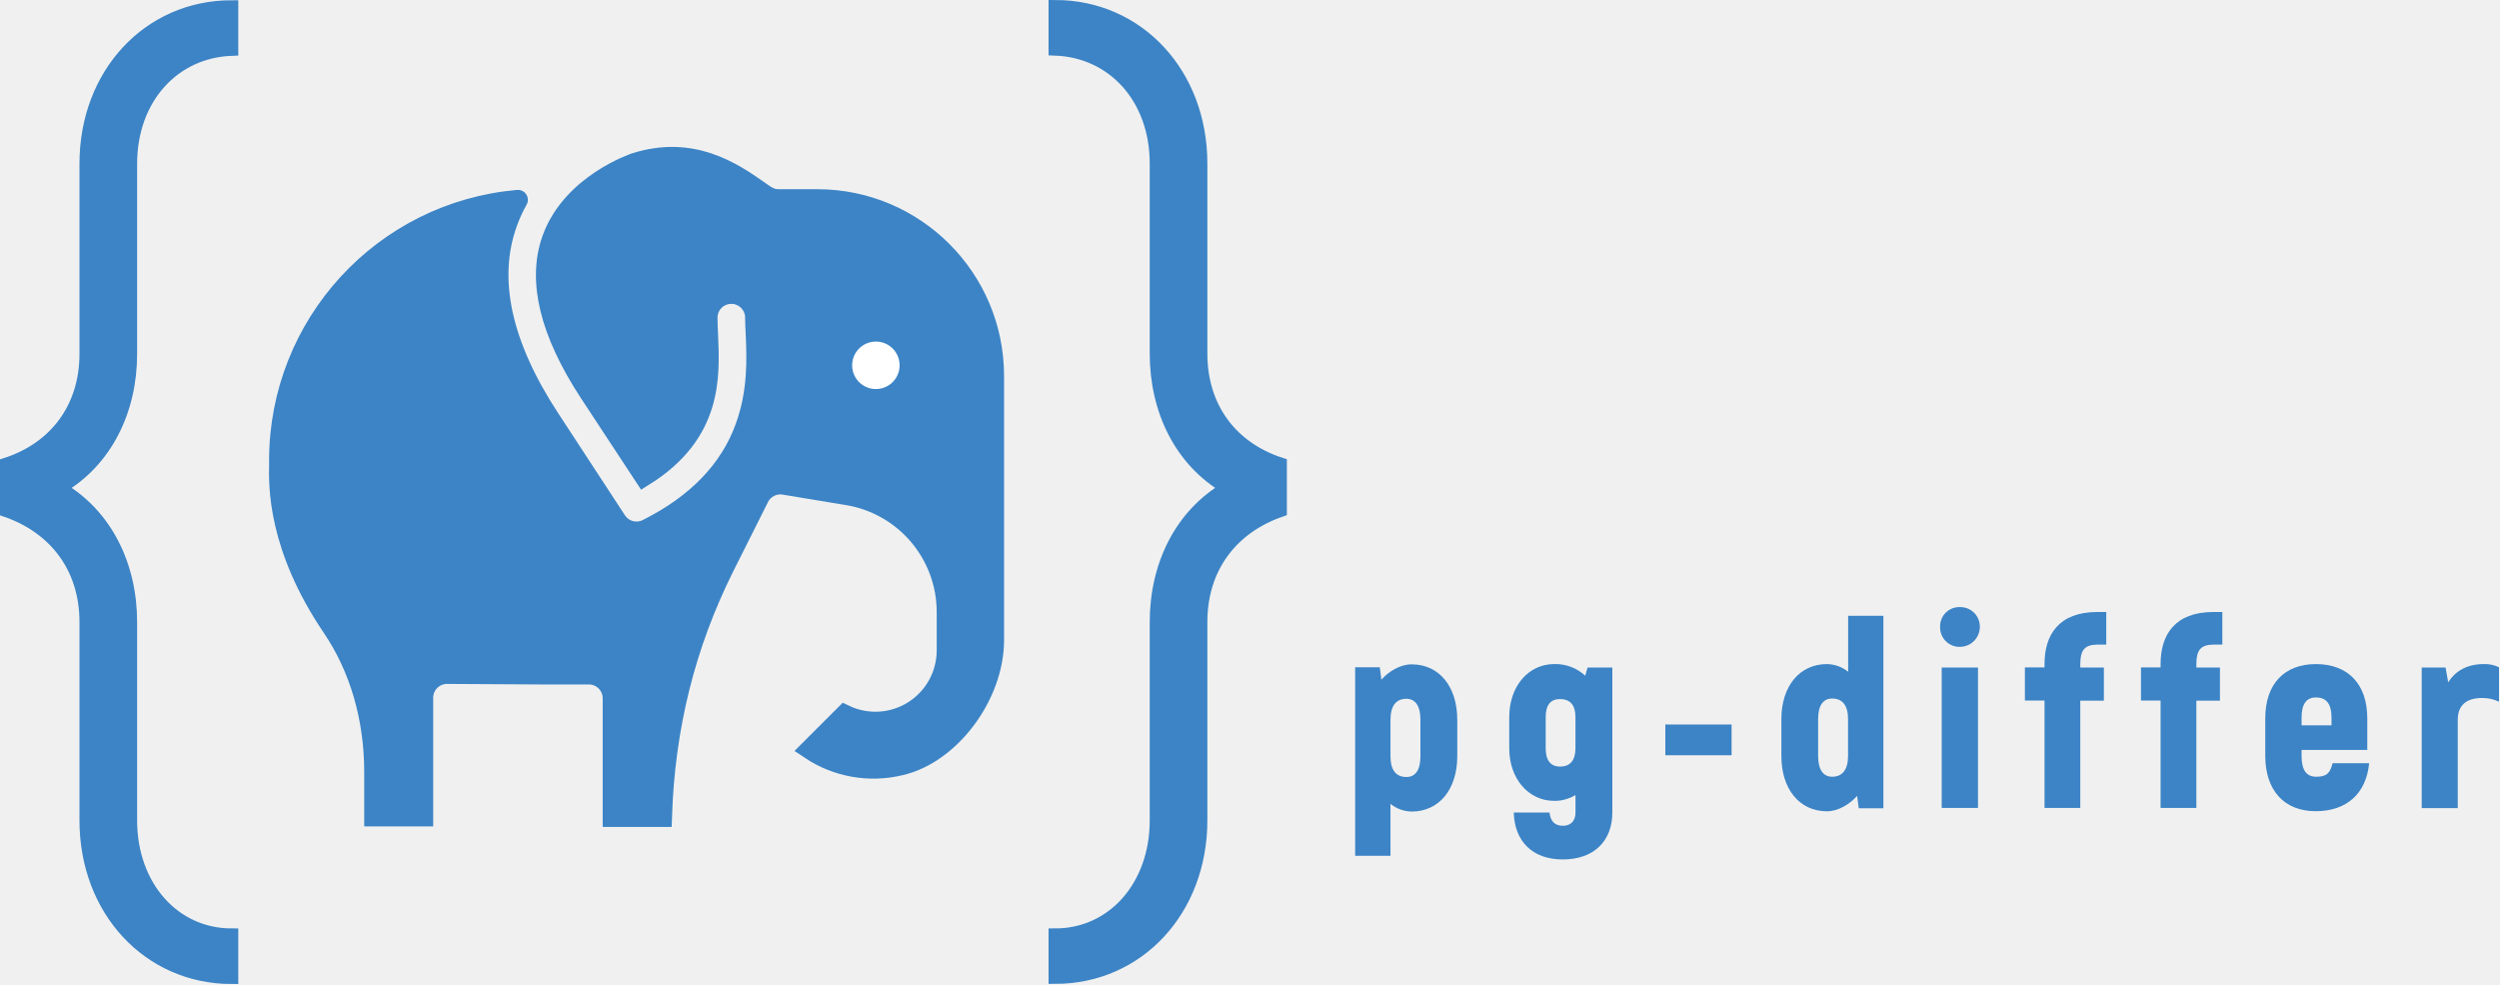
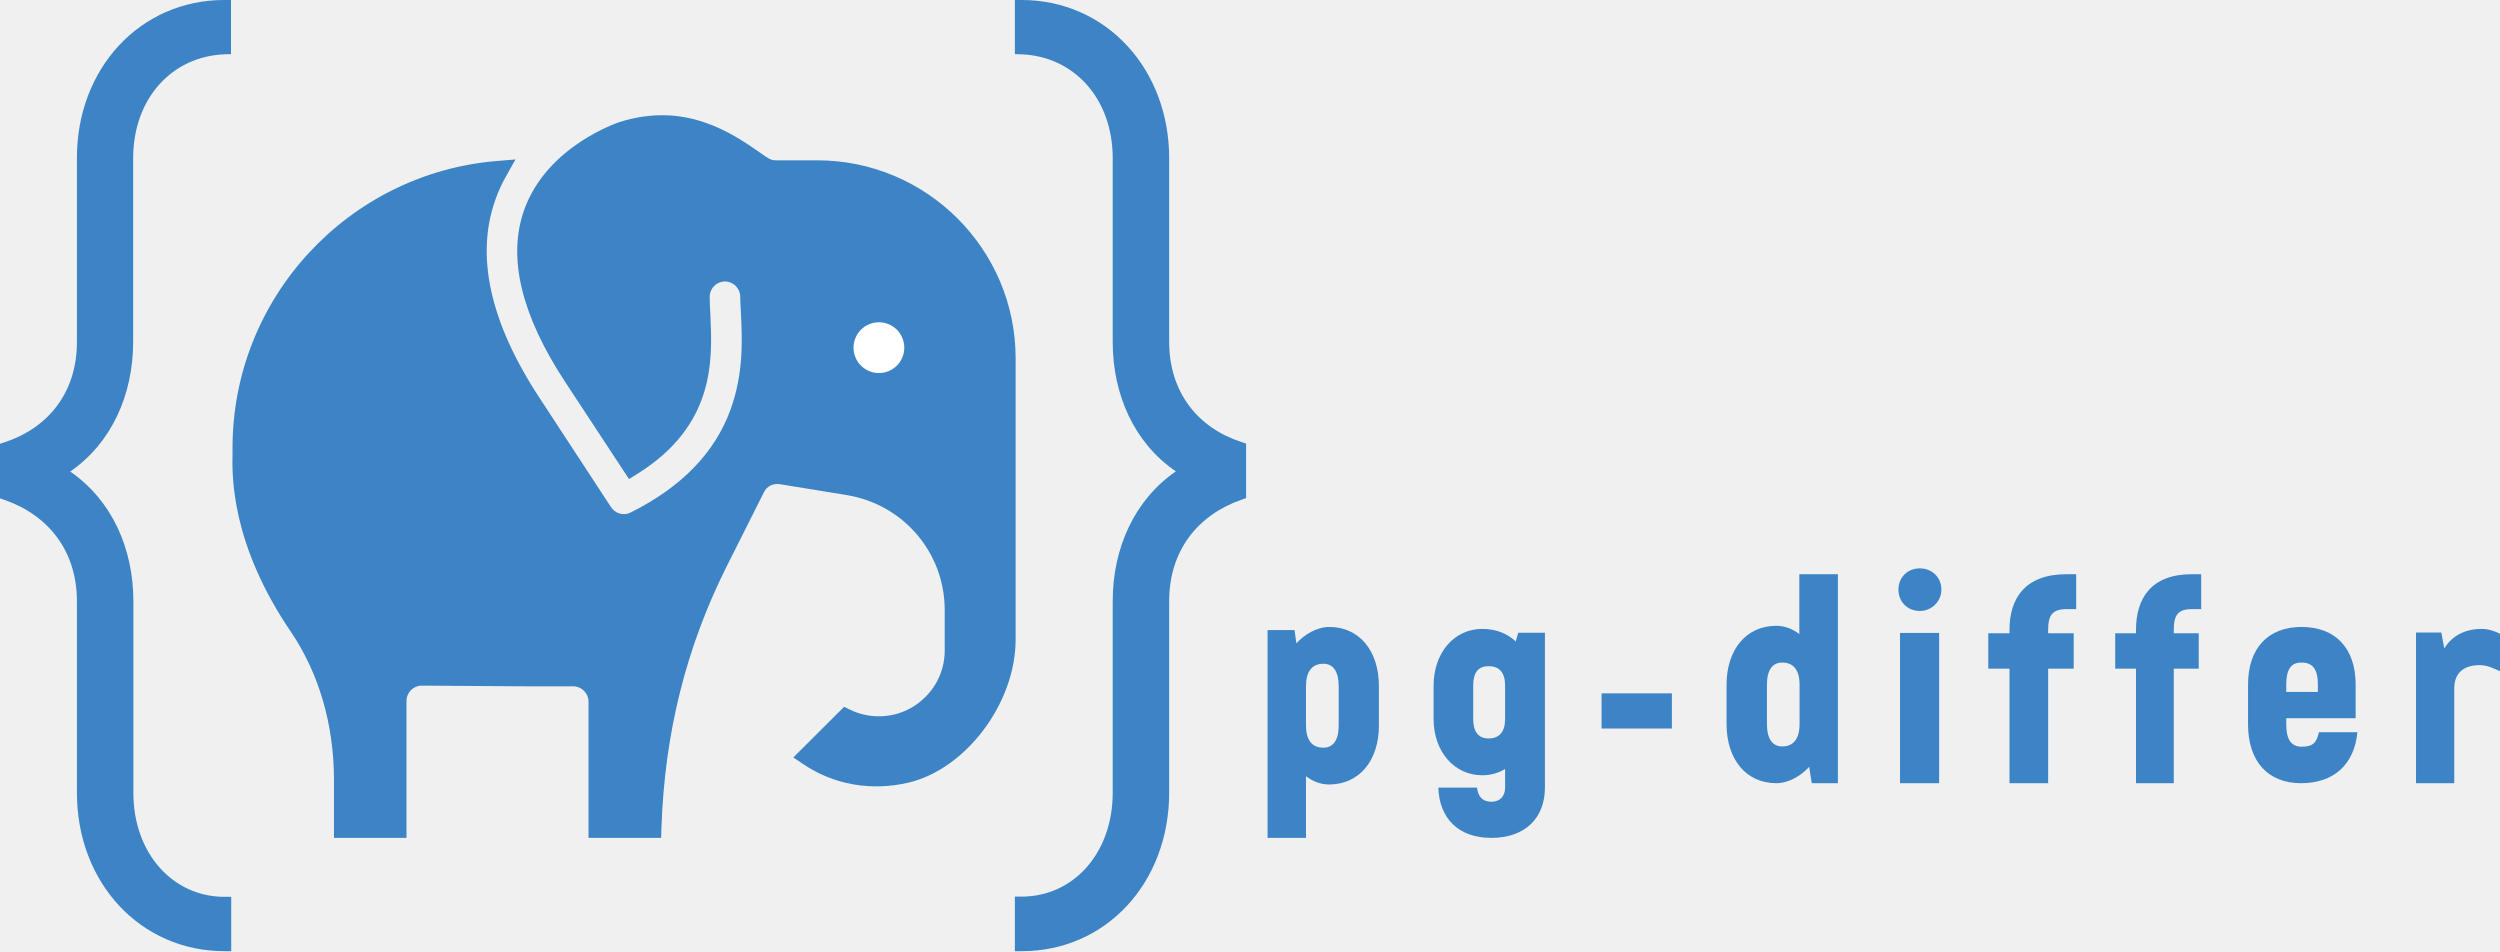
- <svg xmlns="http://www.w3.org/2000/svg" width="1131.6" height="445.41" viewBox="0 0 1131.6 445.41">
-   <path d="M311.43,187.75a66,66,0,0,0-4.83,10.63c-9.06,25.36-2.54,55.07,19.2,88.28L356.12,333a10.75,10.75,0,0,0,13.77,3.75c22.46-11.23,37.44-26.69,44.44-46.14,5.92-16.3,5.2-31.52,4.71-42.76-.12-2.65-.24-4.83-.24-6.76a10.75,10.75,0,0,0-21.5,0c0,2.42.12,5,.25,7.73.84,19.08,2.05,44.57-29,64L343.68,275c-17.88-27.3-23.55-50.61-16.91-69.33,8.94-25.12,37.44-34.54,37.68-34.66,25.85-8.21,44,4.1,55.92,12.44,3.26,2.29,5.32,4,9.18,4h17.51a80.06,80.06,0,0,1,80,80V387c0,25.12-19.81,51.58-42.39,56.77a51.62,51.62,0,0,1-40.95-7.25l15.7-15.7a32.26,32.26,0,0,0,46.14-29.11V374.47a53.59,53.59,0,0,0-44.93-53L432,316.74a10.7,10.7,0,0,0-11.36,5.8l-15.82,31.52c-17.51,35.15-26.81,72.23-28.14,113.05H354.31V413.36a10.77,10.77,0,0,0-10.75-10.75h-21.5l-42.76-.24a10.77,10.77,0,0,0-10.75,10.75v53.75H246.33V446.82c0-24.52-6.64-47.23-19.08-65.58-24.88-36.72-24.16-64.5-24-73.56v-2.05A118.44,118.44,0,0,1,311.43,187.75" transform="translate(-76.9 -97.3)" fill="#3c84c6" stroke="#3c84c6" stroke-linecap="round" stroke-miterlimit="10" stroke-width="9" />
-   <circle cx="473.52" cy="262.63" r="10.75" transform="translate(-124.57 18.52) rotate(-13.28)" fill="#fff" />
-   <path d="M600.52,257.36v-86c0-29.92-19.63-50.95-45.81-51.89V100.3c37.4,0,65.91,30.38,65.91,71.05v86c0,25.24,14.49,43,36,50v21c-21.51,7.48-36,25.25-36,50.49v89.75c0,40.67-28.51,71.05-65.91,71.05V520.54c26.18,0,45.81-22,45.81-51.89V378.9c0-25.71,11.22-48.62,32.26-60.77C611.74,306,600.52,283.07,600.52,257.36ZM103.74,318.13c21,12.15,32.25,35.06,32.25,60.77v89.75c0,29.92,19.63,51.89,45.81,51.89V539.7c-37.4,0-65.91-30.38-65.91-71.05V378.9c0-25.24-14.49-43-36-50.49v-21c21.5-7,36-24.78,36-50v-86c0-40.67,28.51-71,65.91-71v19.16c-26.18.94-45.81,22-45.81,51.89v86C136,283.07,124.77,306,103.74,318.13Z" transform="translate(-76.9 -97.3)" fill="#3c84c6" />
-   <path d="M600.52,257.36v-86c0-29.92-19.63-50.95-45.81-51.89V100.3c37.4,0,65.91,30.38,65.91,71.05v86c0,25.24,14.49,43,36,50v21c-21.51,7.48-36,25.25-36,50.49v89.75c0,40.67-28.51,71.05-65.91,71.05V520.54c26.18,0,45.81-22,45.81-51.89V378.9c0-25.71,11.22-48.62,32.26-60.77C611.74,306,600.52,283.07,600.52,257.36ZM103.74,318.13c21,12.15,32.25,35.06,32.25,60.77v89.75c0,29.92,19.63,51.89,45.81,51.89V539.7c-37.4,0-65.91-30.38-65.91-71.05V378.9c0-25.24-14.49-43-36-50.49v-21c21.5-7,36-24.78,36-50v-86c0-40.67,28.51-71,65.91-71v19.16c-26.18.94-45.81,22-45.81,51.89v86C136,283.07,124.77,306,103.74,318.13Z" transform="translate(-76.9 -97.3)" fill="none" stroke="#3c84c6" stroke-miterlimit="10" stroke-width="6" />
-   <path d="M736.78,423.08v16.56c0,15-8.28,25-20.64,25a15.7,15.7,0,0,1-9.6-3.48v23.52h-16V399.32h11.16l.72,5.64c3.24-3.72,8.52-6.95,13.68-6.95C728.62,398,736.78,408.08,736.78,423.08Zm-16.68,0c0-6.24-2.28-9.48-6.36-9.48-4.68,0-7.2,3.24-7.2,9.48v16.56c0,6.24,2.52,9.36,7.2,9.36,4.08,0,6.36-3.12,6.36-9.36Z" transform="translate(-76.9 -97.3)" fill="#3c84c6" />
-   <path d="M807,399.45v65.63c0,12.84-8.28,21.24-22.44,21.24-13.92,0-21.84-8.4-22.2-21.24h16.2c.36,3.6,2.16,6,6,6s5.76-2.4,5.76-6v-7.92a18.27,18.27,0,0,1-9.6,2.64c-11.76,0-20.4-10.08-20.4-23.76V421.88c0-13.92,8.64-24,20.4-24a19.83,19.83,0,0,1,14,5.27l1.08-3.71ZM790.3,436V421.88c0-5.4-2.4-8.16-7-8.16-4.32,0-6.48,2.76-6.48,8.16V436c0,5.4,2.16,8.28,6.48,8.28C787.9,444.32,790.3,441.44,790.3,436Z" transform="translate(-76.9 -97.3)" fill="#3c84c6" />
-   <path d="M831,425.24h30v13.92H831Z" transform="translate(-76.9 -97.3)" fill="#3c84c6" />
-   <path d="M929.74,376.05v87.11H918.58l-.72-5.64c-3.24,3.72-8.52,7-13.68,7-12.48,0-20.64-10.08-20.64-25.08V422.84c0-15,8.28-24.95,20.64-24.95a15.64,15.64,0,0,1,9.6,3.48V376.05Zm-16,46.79c0-6.24-2.52-9.36-7.2-9.36-4.08,0-6.36,3.12-6.36,9.36V439.4c0,6.24,2.28,9.48,6.36,9.48,4.68,0,7.2-3.24,7.2-9.48Z" transform="translate(-76.9 -97.3)" fill="#3c84c6" />
-   <path d="M955.42,381.09a8.7,8.7,0,0,1,9-9,8.84,8.84,0,0,1,9,9,9.06,9.06,0,0,1-9,9A8.77,8.77,0,0,1,955.42,381.09Zm.72,18.36h16.44V463H956.14Z" transform="translate(-76.9 -97.3)" fill="#3c84c6" />
-   <path d="M1018.9,397.89v1.56h10.68v15H1018.9V463h-16.2v-48.6h-8.88v-15h8.88v-1.56c0-13.2,6.48-23.52,23.88-23.52h4.08v14.76h-4.08C1020.82,389.13,1018.9,391.65,1018.9,397.89Z" transform="translate(-76.9 -97.3)" fill="#3c84c6" />
-   <path d="M1071.46,397.89v1.56h10.68v15h-10.68V463h-16.2v-48.6h-8.88v-15h8.88v-1.56c0-13.2,6.48-23.52,23.88-23.52h4.08v14.76h-4.08C1073.38,389.13,1071.46,391.65,1071.46,397.89Z" transform="translate(-76.9 -97.3)" fill="#3c84c6" />
-   <path d="M1149.7,442.76c-1.32,13.68-10.08,21.72-24.24,21.72s-22.8-9.36-22.8-25.08V422.48c0-15.48,8.52-24.59,22.92-24.59,14.64,0,23.28,9.11,23.28,24.59v14.28H1119.1v2.64c0,6.6,2.28,9.48,6.6,9.48,4.92,0,6.36-1.8,7.44-6.12Zm-30.6-20.52v3.36h13.56v-3.36c0-6.48-2.4-9.24-7-9.24C1121.38,413,1119.1,415.76,1119.1,422.24Z" transform="translate(-76.9 -97.3)" fill="#3c84c6" />
-   <path d="M1208.5,399.32v15.6a17.23,17.23,0,0,0-7.68-1.68c-6.84,0-11,3.12-11,9.84v40h-16.32V399.45h10.8l1.2,6.71c3.36-5.39,8.88-8.27,16.08-8.27A14.43,14.43,0,0,1,1208.5,399.32Z" transform="translate(-76.9 -97.3)" fill="#3c84c6" />
+ <svg xmlns="http://www.w3.org/2000/svg" viewBox="0 0 1280 487" fill="none">
+   <path d="M820 355H856V373H820V355Z" fill="#3C84C6" />
+   <path d="M1280 324.5V343.663C1277.27 342.396 1273.43 340.541 1269.78 340.541C1261.59 340.541 1256.58 344.341 1256.58 352.518V401H1237V323.843H1249.98L1251.46 332.019C1255.44 325.455 1262.16 322 1270.69 322C1274.11 322 1277.95 323.349 1280 324.5Z" fill="#3C84C6" />
+   <path d="M791 323.724V403.256C791 418.772 780.921 429 763.543 429C746.512 429 736.896 418.772 736.432 403.256H756.243C756.707 407.623 758.908 410.496 763.543 410.496C768.06 410.496 770.609 407.623 770.609 403.256V393.716C767.249 395.786 763.311 396.934 758.908 396.934C744.542 396.934 734 384.752 734 368.202V351.077C734 334.183 744.542 322 758.908 322C765.628 322 771.652 324.184 776.054 328.436L777.329 323.954H791V323.724ZM770.609 368.087V350.963C770.609 344.411 767.713 341.079 762.152 341.079C756.823 341.079 754.274 344.411 754.274 350.963V368.087C754.274 374.639 756.939 378.087 762.152 378.087C767.713 378.087 770.609 374.639 770.609 368.087Z" fill="#3C84C6" />
+   <path d="M1207 374.902C1205.41 391.313 1195.01 401 1178.14 401C1161.07 401 1151 389.718 1151 370.915V350.515C1151 331.94 1161.18 321 1178.37 321C1195.8 321 1206.09 331.94 1206.09 350.515V367.724H1170.57V370.915C1170.57 378.891 1173.29 382.31 1178.48 382.31C1184.37 382.31 1186.07 380.145 1187.31 374.902H1207ZM1170.57 350.287V354.276H1186.75V350.287C1186.75 342.538 1183.92 339.233 1178.48 339.233C1173.29 339.12 1170.57 342.424 1170.57 350.287Z" fill="#3C84C6" />
+   <path d="M706 351.332V371.438C706 389.592 695.817 401.655 680.485 401.655C676.154 401.655 672.058 400.046 668.664 397.404V429H649V322.608H662.811L663.748 329.387C667.727 324.906 674.281 321 680.602 321C695.934 321 706 333.178 706 351.332ZM685.4 351.332C685.4 343.748 682.591 339.842 677.559 339.842C671.824 339.842 668.664 343.748 668.664 351.332V371.438C668.664 379.02 671.824 382.812 677.559 382.812C682.591 382.812 685.4 379.02 685.4 371.438V351.332Z" fill="#3C84C6" />
+   <path d="M941 294V401H927.622L926.283 392.619C922.312 397.097 915.771 401 909.463 401C894.045 401 884 388.83 884 370.691V350.599C884 332.46 894.162 320.406 909.463 320.406C913.784 320.406 917.873 322.012 921.261 324.653V294H941ZM921.378 350.599C921.378 343.022 918.223 339.233 912.499 339.233C907.477 339.233 904.675 343.022 904.675 350.599V370.691C904.675 378.268 907.477 382.171 912.499 382.171C918.223 382.171 921.378 378.268 921.378 370.691V350.599Z" fill="#3C84C6" />
+   <path d="M1112.97 322.411V324.244H1125.75V342.344H1112.97V401H1093.63V342.344H1083V324.244H1093.63V322.411C1093.63 306.487 1101.32 294 1122.14 294H1127V311.871H1122.14C1115.24 311.871 1112.97 314.85 1112.97 322.411Z" fill="#3C84C6" />
+   <path d="M1048.65 322.411V324.244H1061.73V342.344H1048.65V401H1028.87V342.344H1018V324.244H1028.87V322.411C1028.87 306.487 1036.74 294 1058.02 294H1063V311.871H1058.02C1050.97 311.871 1048.65 314.85 1048.65 322.411Z" fill="#3C84C6" />
+   <path d="M972 301.908C972 295.708 976.516 291 983 291C989.136 291 994 295.592 994 301.908C994 307.764 989.136 312.817 983 312.817C976.516 312.817 972 307.994 972 301.908ZM972.81 324.069H992.842V401H972.81V324.069Z" fill="#3C84C6" />
+   <path fill-rule="evenodd" clip-rule="evenodd" d="M317.216 62.493C350.925 51.821 374.664 68.073 389.197 78.199L389.207 78.207L389.219 78.214C389.376 78.325 389.529 78.433 389.678 78.538C393.547 81.265 394.709 82.085 397.268 82.085H418.413C474.48 82.085 520 127.62 520 183.431V327.425C520 343.86 513.54 360.425 503.613 373.665C493.703 386.882 479.956 397.284 464.859 400.778L464.843 400.783C445.941 405.096 426.876 401.787 411.375 391.312L406.193 387.808L432.168 361.894L435.468 363.47C440.051 365.657 444.919 366.748 450.015 366.748C468.533 366.748 483.686 351.631 483.686 333.157V312.291C483.686 283.172 462.76 258.385 433.77 253.524C433.766 253.523 433.763 253.523 433.759 253.522L399.307 247.909C395.809 247.339 392.522 249.064 391.152 251.993L391.121 252.058L372.017 290.06C372.016 290.063 372.015 290.066 372.013 290.068C351.215 331.681 340.243 375.545 338.658 424.009L338.494 429H301.312V359.181C301.312 354.923 297.767 351.386 293.498 351.386H267.51L215.929 351.042C215.924 351.042 215.92 351.042 215.915 351.042C211.652 351.05 208.115 354.583 208.115 358.837V429H170.996V399.422C170.996 370.885 163.206 344.514 148.903 323.439C118.134 278.158 118.811 243.519 119.054 231.986V229.522C118.937 152.298 178.593 88.745 254.226 82.447L263.912 81.64L259.17 90.105C257.087 93.824 255.168 97.775 253.689 102.095L253.678 102.129L253.665 102.163C243.518 130.51 250.463 164.542 276.332 203.874L276.339 203.883L312.855 259.674C312.859 259.68 312.863 259.686 312.867 259.693C315.136 263.069 319.419 264.165 322.866 262.411L322.884 262.402L322.903 262.393C349.121 249.314 366.065 231.637 374.02 209.759C380.756 191.224 380.037 173.815 379.348 160.305L379.346 160.266L379.345 160.228C379.306 159.156 379.245 158.027 379.186 156.908C379.091 155.117 378.996 153.354 378.996 151.903C378.996 147.645 375.45 144.107 371.182 144.107C366.913 144.107 363.367 147.645 363.367 151.903C363.367 154.635 363.477 157.61 363.7 160.835L363.704 160.896L363.728 161.419C364.238 172.703 364.875 186.805 360.45 201.064C355.888 215.767 346.085 230.283 326.35 242.605L322.058 245.284L289.287 195.429C267.357 162.031 259.545 132.274 268.4 107.413L268.401 107.411C274.318 90.833 286.597 79.643 297.08 72.675C302.354 69.17 307.275 66.665 310.91 65.023C312.731 64.201 314.238 63.592 315.315 63.179C315.855 62.972 316.287 62.815 316.6 62.704C316.756 62.649 316.882 62.605 316.975 62.574C317.022 62.557 317.06 62.545 317.09 62.534L317.128 62.522L317.18 62.504L317.216 62.493Z" fill="#3C84C6" />
+   <path fill-rule="evenodd" clip-rule="evenodd" d="M39.386 81.056C39.269 35.007 71.798 0 114.817 0H118.272V27.7L114.942 27.82C88.465 28.779 68.176 50.024 68.176 81.052V174.979C68.176 202.169 57.057 226.906 35.939 241.433C57.157 256.033 68.291 280.671 68.291 307.882V405.948C68.291 437.098 88.661 459.178 114.932 459.178H118.387V487H114.932C71.911 487 39.386 451.992 39.386 405.948V307.882C39.386 281.862 24.526 263.67 2.319 255.955L0 255.149V227.206L2.377 226.427C24.531 219.163 39.386 201.115 39.386 175.095V81.056ZM519.612 0H523.067C566.088 0 598.614 35.008 598.614 81.052V174.979C598.614 201.01 613.478 219.16 635.608 226.307L638 227.079V255.034L635.68 255.839C613.473 263.556 598.614 281.747 598.614 307.766V405.833C598.614 451.996 566.224 487 523.206 487H519.612V459.063H523.067C549.449 459.063 569.708 436.989 569.708 405.833V307.766C569.708 280.677 580.832 255.953 602.035 241.337C580.824 226.903 569.708 202.17 569.708 175.095V81.052C569.708 50.024 549.42 28.779 522.943 27.82L519.612 27.7V0Z" fill="#3C84C6" />
+   <circle cx="450" cy="178" r="13" fill="white" />
</svg>
